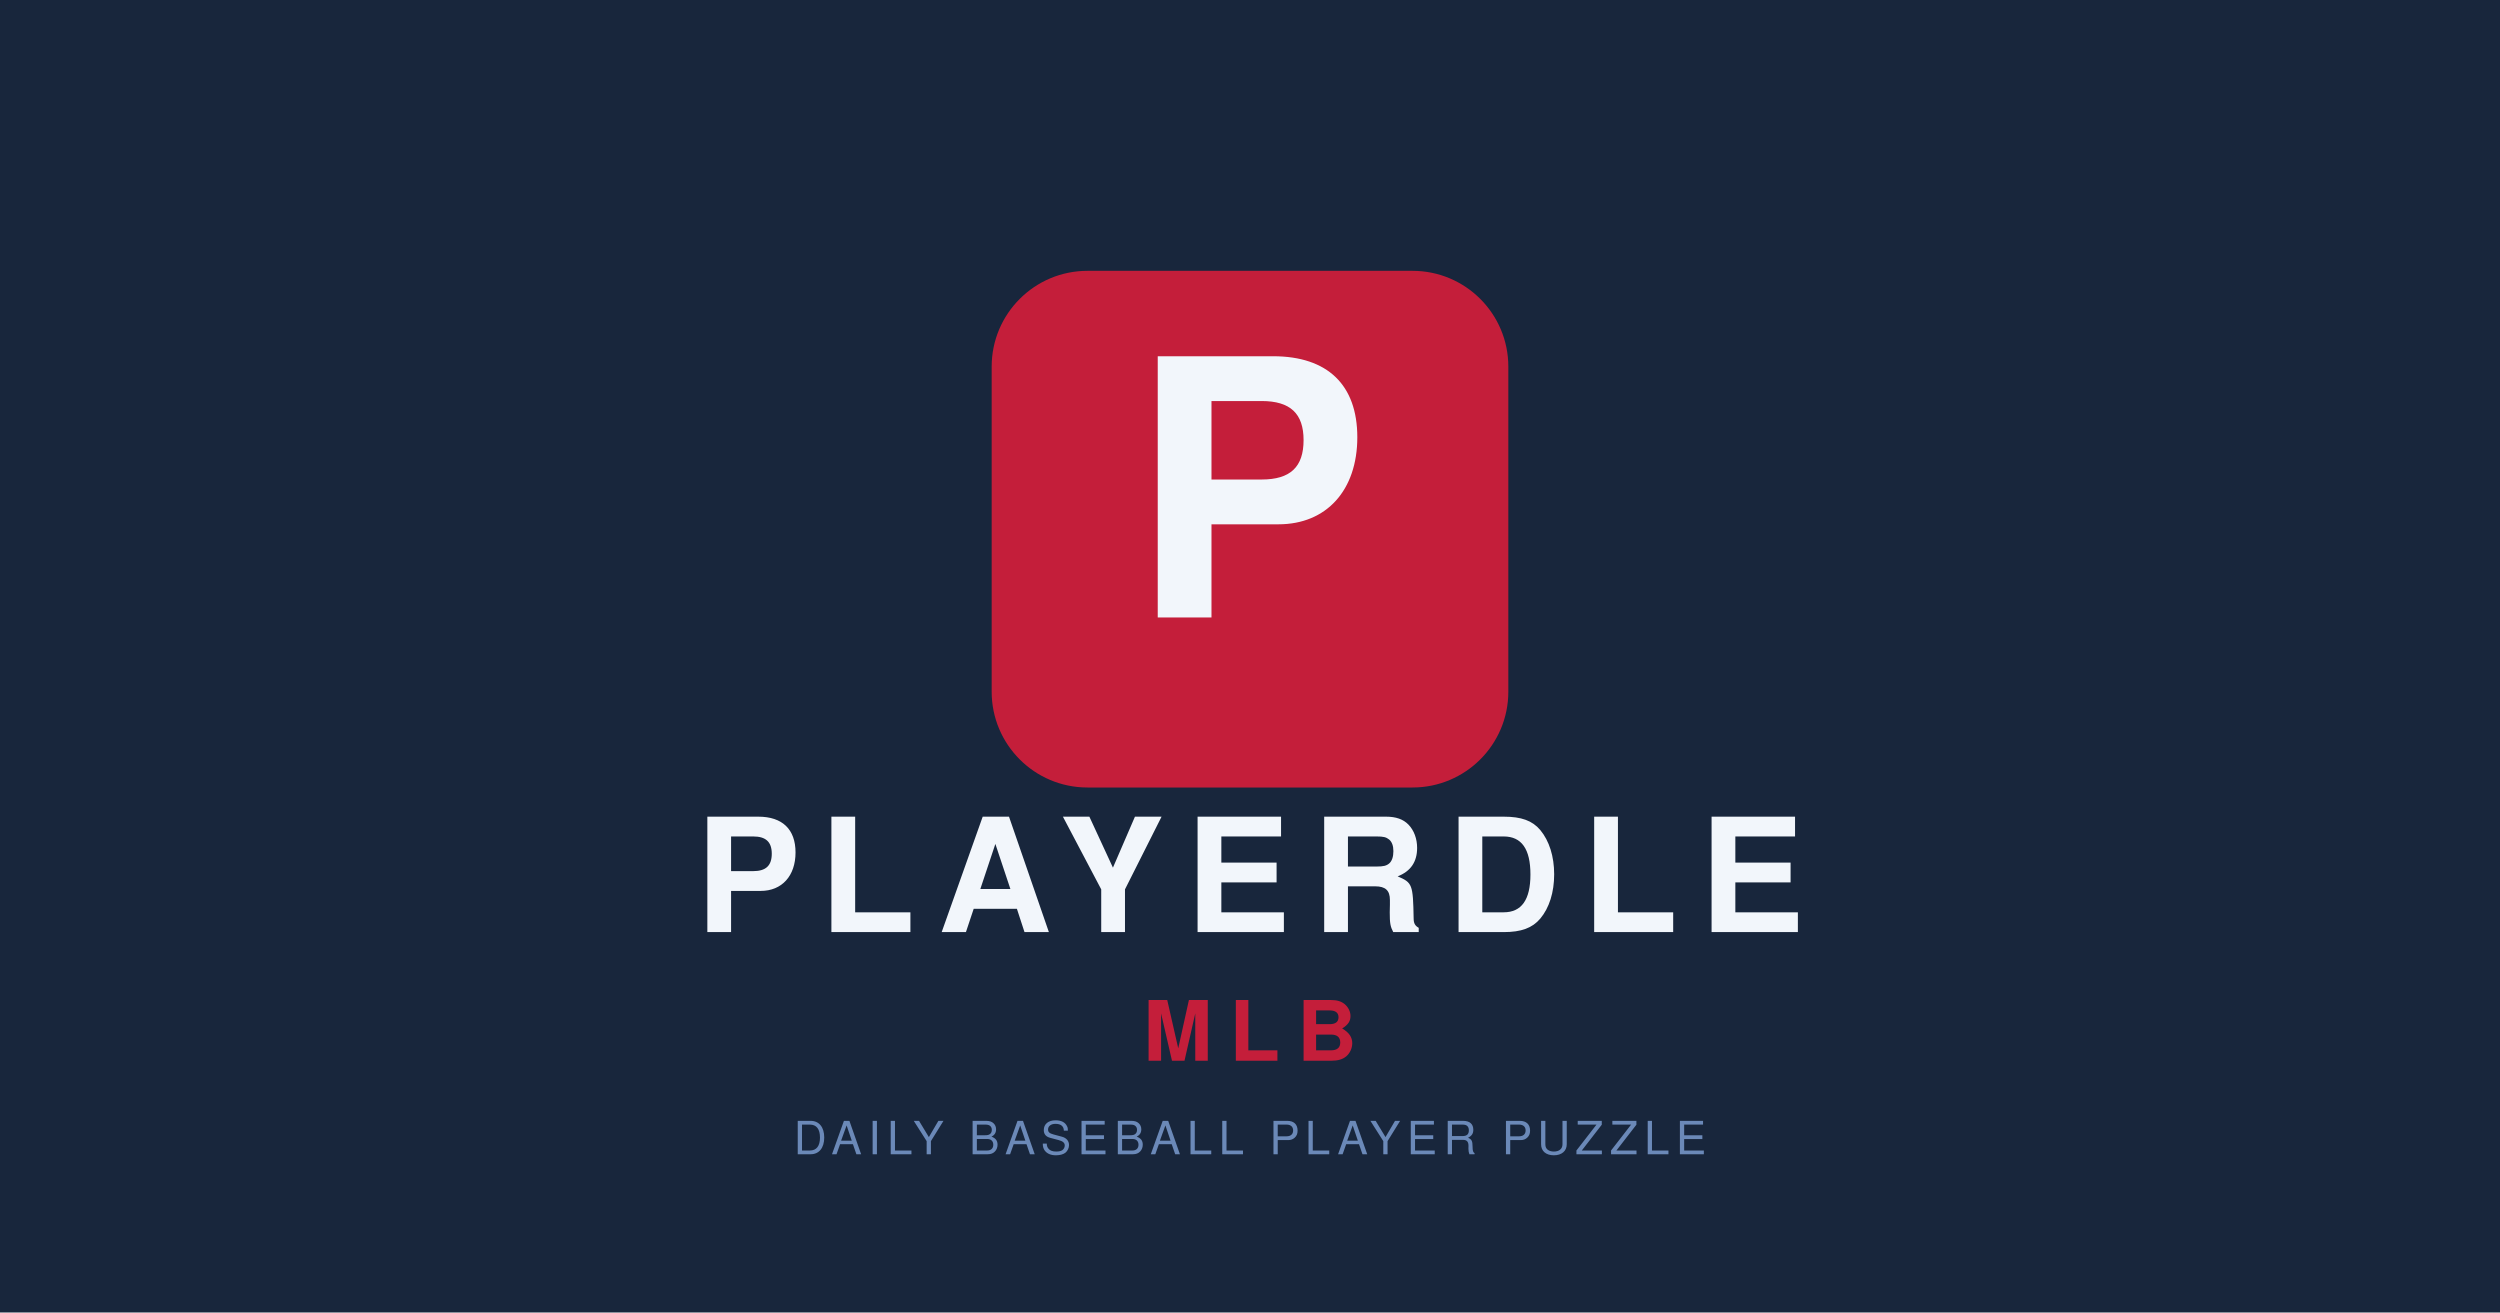
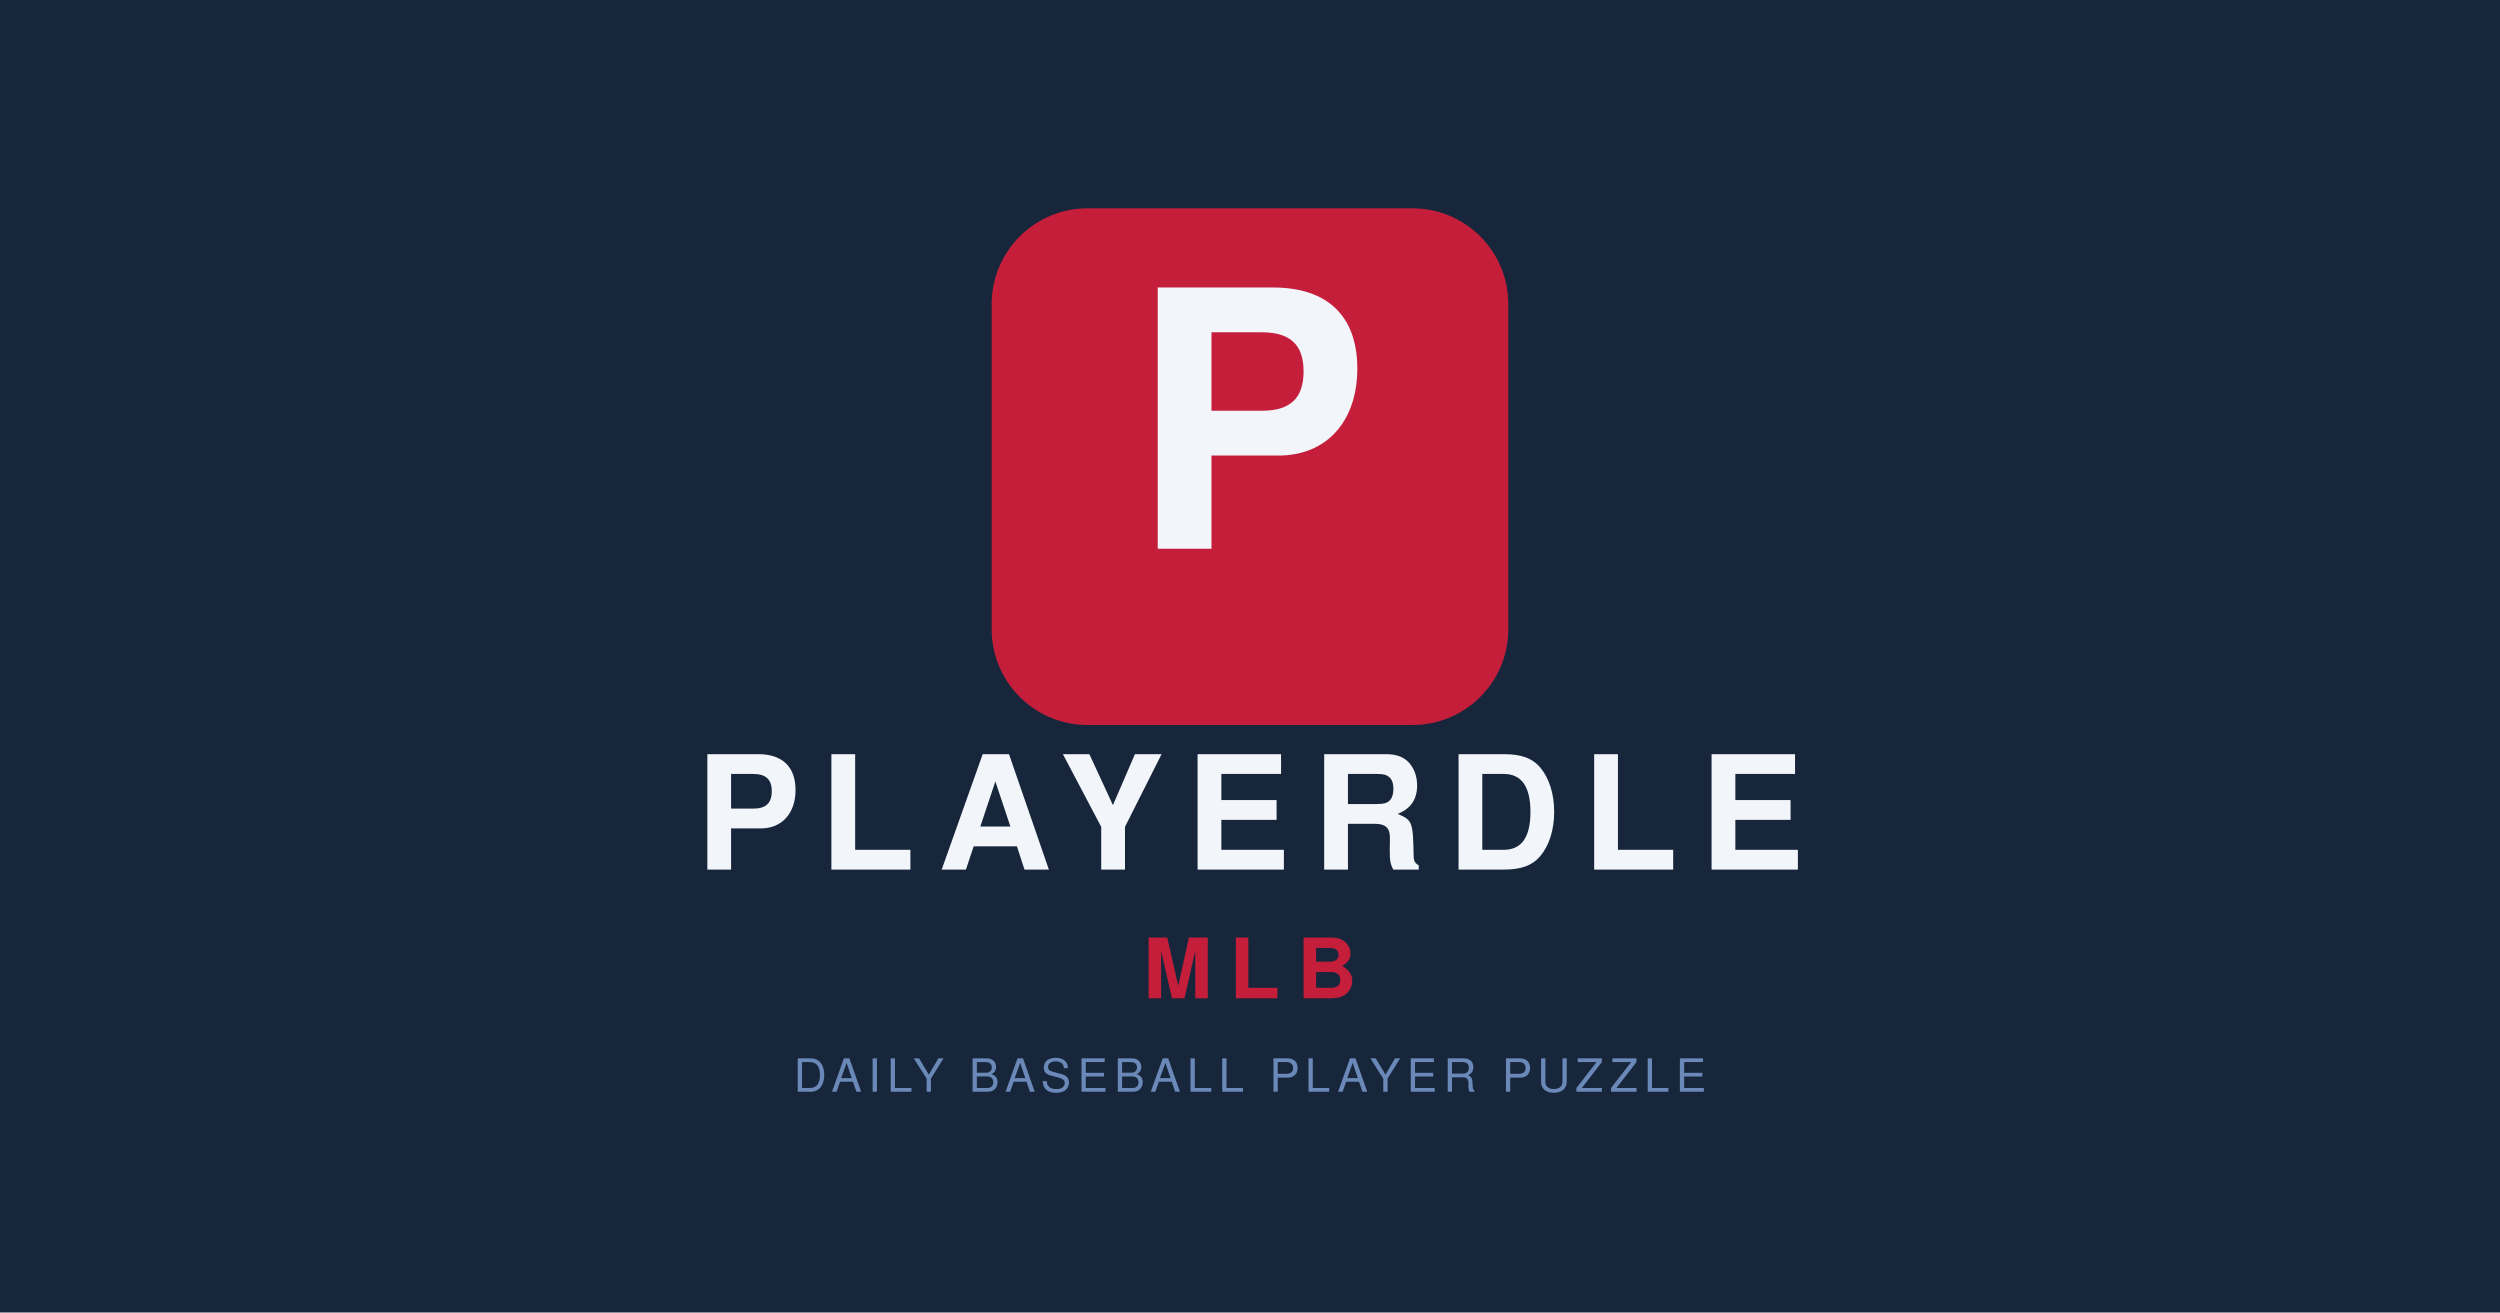
<svg xmlns="http://www.w3.org/2000/svg" viewBox="0 0 1200 630" width="1200" height="630">
  <rect width="1200" height="630" fill="#18263c" />
-   <rect x="476" y="130" width="248" height="248" rx="46" ry="46" fill="#c41e3a" />
-   <text x="600" y="257" text-anchor="middle" dominant-baseline="central" font-family="-apple-system, BlinkMacSystemFont, 'Segoe UI', Helvetica, Arial, sans-serif" font-size="172" font-weight="900" fill="#f2f6fb" letter-spacing="-6">P</text>
-   <text x="600" y="430" text-anchor="middle" dominant-baseline="central" font-family="-apple-system, BlinkMacSystemFont, 'Segoe UI', Helvetica, Arial, sans-serif" font-size="76" font-weight="900" fill="#f2f6fb" letter-spacing="10">PLAYERDLE</text>
-   <text x="600" y="500" text-anchor="middle" dominant-baseline="central" font-family="-apple-system, BlinkMacSystemFont, 'Segoe UI', Helvetica, Arial, sans-serif" font-size="40" font-weight="900" fill="#c41e3a" letter-spacing="8">MLB</text>
-   <text x="600" y="549" text-anchor="middle" dominant-baseline="central" font-family="-apple-system, BlinkMacSystemFont, 'Segoe UI', Helvetica, Arial, sans-serif" font-size="22" font-weight="500" fill="#6b89b8" letter-spacing="3">DAILY BASEBALL PLAYER PUZZLE</text>
+   <rect x="476" y="100" width="248" height="248" rx="46" ry="46" fill="#c41e3a" />
+   <text x="600" y="224" text-anchor="middle" dominant-baseline="central" font-family="-apple-system, BlinkMacSystemFont, 'Segoe UI', Helvetica, Arial, sans-serif" font-size="172" font-weight="900" fill="#f2f6fb" letter-spacing="-6">P</text>
+   <text x="600" y="400" text-anchor="middle" dominant-baseline="central" font-family="-apple-system, BlinkMacSystemFont, 'Segoe UI', Helvetica, Arial, sans-serif" font-size="76" font-weight="900" fill="#f2f6fb" letter-spacing="10">PLAYERDLE</text>
+   <text x="600" y="470" text-anchor="middle" dominant-baseline="central" font-family="-apple-system, BlinkMacSystemFont, 'Segoe UI', Helvetica, Arial, sans-serif" font-size="40" font-weight="900" fill="#c41e3a" letter-spacing="8">MLB</text>
+   <text x="600" y="519" text-anchor="middle" dominant-baseline="central" font-family="-apple-system, BlinkMacSystemFont, 'Segoe UI', Helvetica, Arial, sans-serif" font-size="22" font-weight="500" fill="#6b89b8" letter-spacing="3">DAILY BASEBALL PLAYER PUZZLE</text>
</svg>
